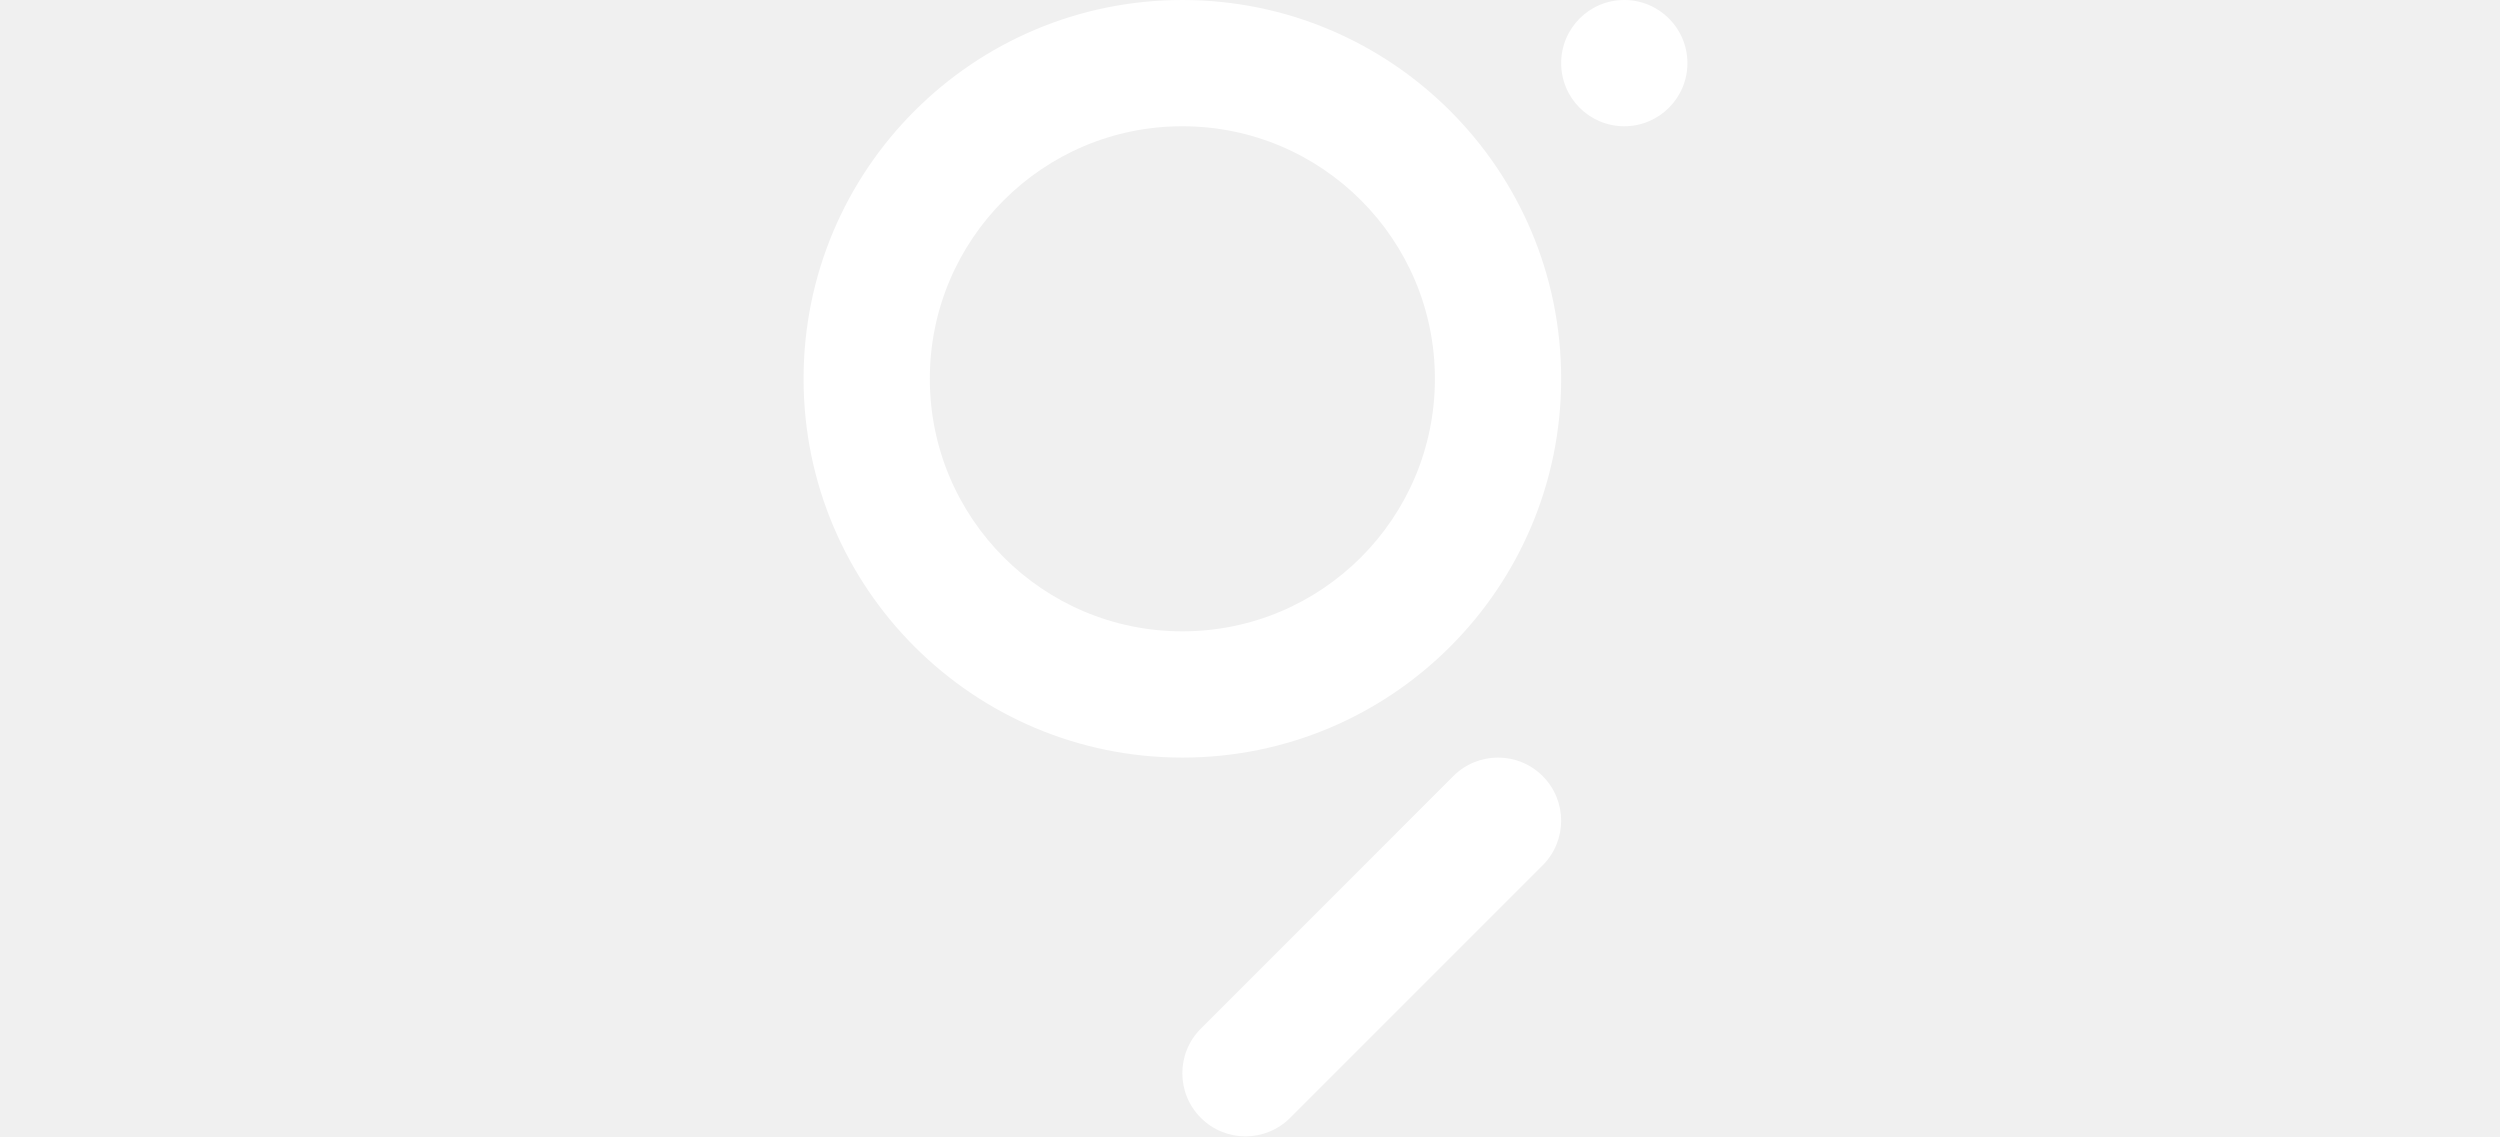
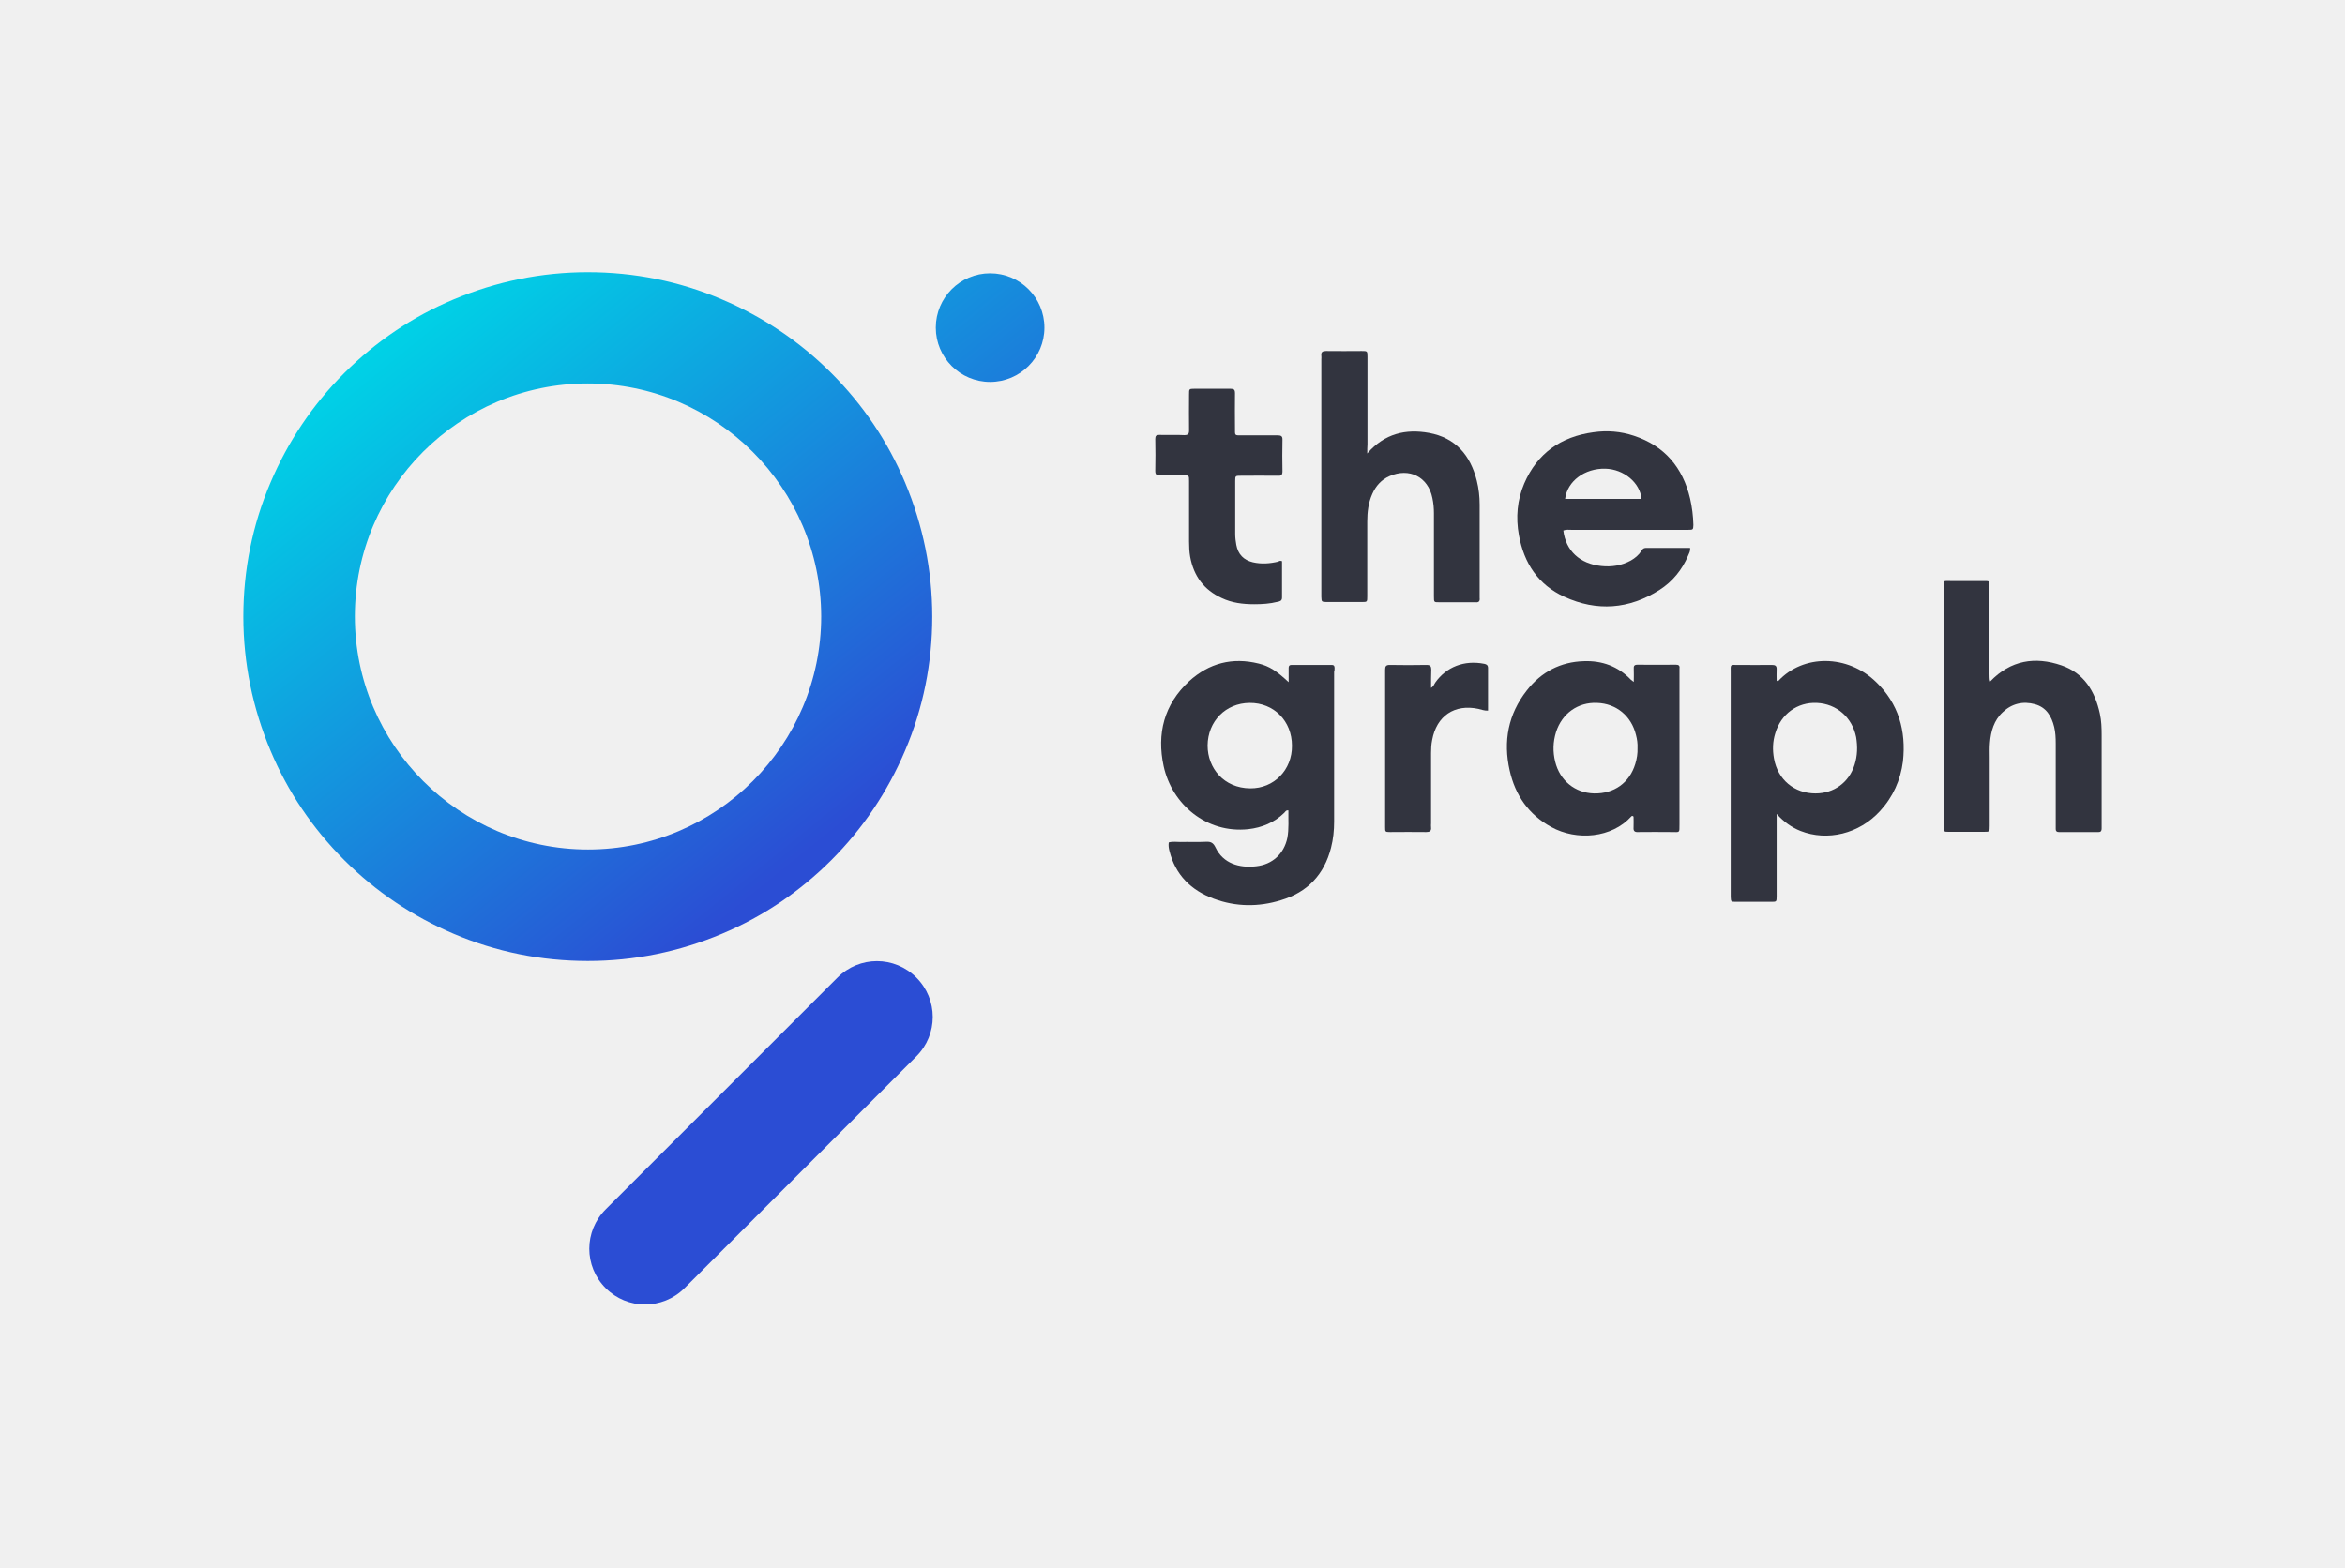
- <svg xmlns="http://www.w3.org/2000/svg" width="22px" height="10px" viewBox="0 0 22 28" version="1.1">
-   <g id="Symbols" stroke="none" stroke-width="1" fill="none" fill-rule="evenodd">
-     <g id="Menu-/-not-signed-in" transform="translate(-88, -52)" fill="#FFFFFF">
-       <path d="M97.333,67.556 C93.897,67.556 91.111,64.77 91.111,61.333 C91.111,57.897 93.897,55.111 97.333,55.111 C100.77,55.111 103.556,57.897 103.556,61.333 C103.556,64.77 100.77,67.556 97.333,67.556 M97.333,52 C102.488,52 106.667,56.179 106.667,61.333 C106.667,66.488 102.488,70.667 97.333,70.667 C92.179,70.667 88,66.488 88,61.333 C88,56.179 92.179,52 97.333,52 Z M106.211,71.122 C106.819,71.73 106.819,72.714 106.211,73.322 L99.989,79.544 C99.381,80.152 98.396,80.152 97.789,79.544 C97.181,78.937 97.181,77.952 97.789,77.345 L104.011,71.122 C104.619,70.515 105.604,70.515 106.211,71.122 Z M109.778,53.556 C109.778,54.415 109.081,55.111 108.222,55.111 C107.363,55.111 106.667,54.415 106.667,53.556 C106.667,52.696 107.363,52 108.222,52 C109.081,52 109.778,52.696 109.778,53.556 Z" id="Fill-19" />
+ <svg xmlns="http://www.w3.org/2000/svg" version="1.0" id="Layer_1" x="0px" y="0px" viewBox="0 0 1062 710" style="enable-background:new 0 0 1062 710;" xml:space="preserve">
+   <style type="text/css">
+ 	.st0{fill:#32343F;}
+ 	.st1{fill:url(#SVGID_1_);}
+ 	.st2{fill:url(#SVGID_2_);}
+ 	.st3{fill:url(#SVGID_3_);}
+ </style>
+   <g>
+     <g>
+       <path class="st0" d="M604.4,302.6c0-0.9-0.3-1.4-1.2-1.4c-6.1,0-12.2,0-18.3,0c-0.9,0-1.3,0.4-1.3,1.3c0,2,0,3.9,0,6.5    c-5.5-5.1-8.7-7.2-13.5-8.4c-12-3-22.6-0.2-31.6,8c-11.3,10.5-14.7,23.7-11.5,38.5c3.8,17.3,19.4,30.5,38.3,28.5    c6.2-0.7,11.8-3,16.3-7.4c0.5-0.5,0.8-1.3,1.9-1.1c-0.1,4.2,0.3,8.3-0.5,12.5c-1.5,7.1-6.7,12-14.1,12.8c-7.7,0.9-15-1.3-18.4-8.5    c-1-2.1-2.1-2.7-4.2-2.6c-3.9,0.2-7.8,0-11.7,0.1c-1.8,0-3.5-0.3-5.3,0.2c-0.2,1.4,0,2.6,0.3,3.8c2.7,10.9,9.8,17.9,20.1,21.7    c10,3.7,20.2,3.8,30.3,0.7c12.1-3.6,19.7-11.6,22.8-23.8c1-3.9,1.4-7.8,1.4-11.9c0-22.6,0-45.2,0-67.8    C604.4,303.8,604.4,303.2,604.4,302.6z M566.2,357.1c-12-0.1-19.3-9.2-19.3-19.4c0.1-11,8.2-19.2,19-19.3    c11-0.1,19.2,8.2,19.2,19.4C585.2,348.7,577,357.2,566.2,357.1z" />
+       <path class="st0" d="M849.6,308.9c-12.9-12.5-32.9-12.6-44.2-0.5c-0.2,0.2-0.4,0.2-0.8-0.1c0-1.5-0.1-3.3,0-5s-0.6-2.1-2.2-2.1    c-5,0.1-10.1,0-15.1,0c-4,0-3.5-0.4-3.5,3.5c0,33.4,0,66.9,0,100.3c0,0.4,0,0.8,0,1.3c0.1,2.1,0.1,2.2,2.3,2.2    c5.4,0,10.7,0,16.1,0c2.3,0,2.4,0,2.4-2.5c0-11.1,0-22.3,0-33.4v-3.9c3.4,3.7,6.8,6.1,10.8,7.7c12.2,4.8,26.6,1.3,36-9    c5.9-6.4,9.3-14,10.4-22.5C863.3,331,859.8,318.7,849.6,308.9z M839.9,346.4c-2.5,8-9.3,13-17.7,13c-9.6,0-17.1-6.2-18.8-15.8    c-0.7-3.9-0.6-7.7,0.6-11.5c2.6-8.7,10-14.1,18.8-13.7c9,0.4,16,6.6,17.8,15.5C841.3,338.2,841.2,342.3,839.9,346.4z" />
+       <path class="st0" d="M619.2,205.4c7.9-9.1,17.5-11.2,28-9.3c12,2.2,18.7,10.1,21.6,21.6c0.9,3.6,1.3,7.2,1.3,10.9    c0,13.8,0,27.5,0,41.3c0,0.3,0,0.6,0,0.9c0.2,1.5-0.4,2.2-1.9,2c-0.3,0-0.6,0-0.9,0c-5,0-10.1,0-15.1,0c-2.8,0-2.8,0.2-2.8-2.7    c0-3.2,0-6.3,0-9.5c0-9.4,0-18.7,0-28.1c0-2.3-0.2-4.6-0.7-6.9c-1.9-9.6-10.5-13.9-19.5-9.9c-3.6,1.6-6.1,4.4-7.7,8    c-1.8,4-2.3,8.3-2.3,12.6c0,10.7,0,21.4,0,32.2c0,0.5,0,1.1,0,1.6c0,2.6,0,2.6-2.5,2.6c-5.3,0-10.5,0-15.8,0c-0.1,0-0.2,0-0.3,0    c-2.1-0.1-2.1-0.1-2.2-2.4c0-0.4,0-0.8,0-1.3c0-35.4,0-70.8,0-106.3c0-0.5,0.1-1.1,0-1.6c-0.2-1.7,0.6-2.1,2.2-2.1    c5.4,0.1,10.7,0,16.1,0c2.5,0,2.6,0,2.6,2.6c0,13.2,0,26.5,0,39.7C619.2,202.6,619.2,203.6,619.2,205.4z" />
+       <path class="st0" d="M901.3,308.7c9.3-9.7,20.4-11.4,32.3-7.3c10.2,3.5,15.2,11.7,17.4,21.9c0.7,3.2,0.8,6.5,0.8,9.7    c0,13.6,0,27.1,0,40.7c0,0.5,0,1.1,0,1.6c0,1-0.3,1.6-1.4,1.6c-6,0-12,0-18,0c-0.9,0-1.4-0.4-1.4-1.3c0-0.7,0-1.5,0-2.2    c0-12.2,0-24.4,0-36.6c0-2.5-0.1-5-0.7-7.5c-1.2-4.9-3.6-8.9-8.7-10.3c-5.4-1.5-10.5-0.3-14.6,3.6c-4,3.7-5.4,8.7-5.8,13.9    c-0.2,2.3-0.1,4.6-0.1,6.9c0,10.2,0,20.4,0,30.6c0,2.8,0,2.8-2.7,2.8c-5.3,0-10.5,0-15.8,0c-2.3,0-2.3,0-2.4-2.5    c0-0.4,0-0.8,0-1.3c0-35.4,0-70.8,0-106.3c0-4.1-0.4-3.5,3.5-3.5c4.7,0,9.5,0,14.2,0c3.4,0,3.1-0.2,3.1,3c0,13,0,26.1,0,39.1    C901.1,306.4,900.9,307.5,901.3,308.7z" />
+       <path class="st0" d="M759,301.1c-5.8,0-11.6,0.1-17.4,0c-1.5,0-1.8,0.6-1.7,1.9c0.1,1.8,0,3.5,0,5.9c-0.8-0.6-1-0.8-1.3-1    c-5.8-6.1-13.1-8.7-21.3-8.4c-10.6,0.3-19.3,4.9-25.8,13.2c-8.5,10.8-10.8,23.1-7.8,36.3c2.5,11.2,8.6,20,18.8,25.6    c11.6,6.4,27.5,5,36.3-4.8c0.2-0.2,0.5-0.4,1,0.1c0,1.5,0.1,3.3,0,5.1c-0.1,1.5,0.6,2,2.1,1.9c5-0.1,10.1,0,15.1,0    c3.8,0,3.6,0.6,3.6-3.5c0-22.9,0-45.8,0-68.7c0-0.6,0-1.3,0-1.9C760.8,301.5,760.2,301.1,759,301.1z M740.6,346    c-2.6,8.6-9.6,13.6-18.7,13.4c-8.6-0.2-15.5-5.8-17.6-14.4c-1.1-4.5-1-8.9,0.4-13.4c2.7-8.4,9.9-13.6,18.6-13.2    c8.7,0.3,15.5,5.9,17.6,14.5c0.5,1.9,0.8,3.9,0.7,5.9C741.7,341.3,741.3,343.7,740.6,346z" />
+       <path class="st0" d="M765.4,225.8c-3.3-14-11.5-23.8-25.4-28.4c-6-2-12.1-2.5-18.4-1.6c-14.7,2-25.4,9.5-31.3,23.2    c-3.2,7.5-3.9,15.4-2.4,23.5c2.3,12.6,8.7,22.4,20.5,27.8c14.8,6.8,29.4,5.7,43.2-3.1c5.9-3.8,10.2-9.1,12.9-15.5    c0.4-1,1.1-2,0.9-3.5c-6.7,0-13.4,0-20.1,0c-1,0-1.5,0.6-1.9,1.3c-1.2,1.9-2.9,3.3-4.8,4.4c-4.2,2.3-8.7,3-13.4,2.5    c-9.7-1-16.1-6.9-17.2-16.1c1.3-0.5,2.5-0.3,3.6-0.3c14.1,0,28.2,0,42.3,0c3.6,0,7.2,0,10.7,0c2.2,0,2.2-0.1,2.3-2.2    C766.8,233.7,766.3,229.7,765.4,225.8z M708.8,226c1-8.1,8.9-13.9,18.2-13.7c8.4,0.2,15.8,6.4,16.4,13.7H708.8z" />
+       <path class="st0" d="M580.6,254.2c0,5.4,0,11,0,16.5c0,1.5-1,1.7-2,1.9c-3.5,0.9-7.1,1.1-10.6,1.1c-5.1,0-10.1-0.6-14.7-2.8    c-8.1-3.7-12.7-10-14.3-18.7c-0.4-2.3-0.5-4.6-0.5-6.9c0-9.1,0-18.3,0-27.4c0-2.5,0-2.6-2.6-2.6c-3.6,0-7.1-0.1-10.7,0    c-1.5,0-2-0.4-2-2c0.1-4.8,0.1-9.7,0-14.5c0-1.4,0.5-1.8,1.8-1.8c3.8,0.1,7.6-0.1,11.3,0.1c1.7,0,2.2-0.5,2.2-2.1    c-0.1-5.5,0-10.9,0-16.4c0-2.4,0-2.5,2.4-2.5c5.5,0,10.9,0,16.4,0c1.5,0,2,0.4,2,2c-0.1,5.3,0,10.5,0,15.8c0,3.6-0.3,3.3,3.5,3.3    c5.3,0,10.5,0,15.8,0c1.5,0,2.3,0.3,2.2,2.1c-0.1,4.7-0.1,9.5,0,14.2c0,1.8-0.7,2.1-2.2,2c-5.6-0.1-11.1,0-16.7,0    c-2.4,0-2.5,0-2.5,2.4c0,8,0,16,0,23.9c0,1.7,0.2,3.4,0.5,5c0.8,4.3,3.3,6.9,7.5,7.9c3.9,0.9,7.7,0.6,11.5-0.3    C579.3,254.1,579.8,253.9,580.6,254.2z" />
+       <path class="st0" d="M648.1,311.6c1.2-0.7,1.4-1.7,1.9-2.4c5-7.1,13.1-10.3,22.2-8.5c1,0.2,1.7,0.6,1.7,1.9c0,6.4,0,12.8,0,19.3    c-1.7,0.1-3-0.5-4.4-0.8c-10.8-2.3-18.9,3.2-20.9,14.1c-0.4,2-0.5,3.9-0.5,5.9c0,10.6,0,21.2,0,31.8c0,0.6-0.1,1.3,0,1.9    c0.2,1.7-0.7,2.1-2.2,2.1c-5.5-0.1-10.9,0-16.4,0c-2.2,0-2.2-0.1-2.2-2.3c0-23.7,0-47.5,0-71.2c0-1.6,0.4-2.2,2.1-2.2    c5.6,0.1,11.1,0.1,16.7,0c1.7,0,2.1,0.7,2.1,2.2C648.1,305.9,648.1,308.6,648.1,311.6z" />
+     </g>
+     <g>
+       <g>
+         <linearGradient id="SVGID_1_" gradientUnits="userSpaceOnUse" x1="169.567" y1="550.16" x2="357.741" y2="317.535" gradientTransform="matrix(1 0 0 -1 0 710)">
+           <stop offset="0" style="stop-color:#00D1E6" />
+           <stop offset="1" style="stop-color:#2B4DD4" />
+         </linearGradient>
+         <path class="st1" d="M266.2,435.3c-21.1,0-41.5-4.1-60.7-12.3c-18.6-7.9-35.3-19.1-49.6-33.4c-14.3-14.3-25.6-31-33.4-49.6     c-8.1-19.3-12.3-39.7-12.3-60.7s4.1-41.5,12.3-60.7c7.9-18.6,19.1-35.3,33.4-49.6c14.3-14.3,31-25.6,49.6-33.4     c19.3-8.1,39.7-12.3,60.7-12.3s41.5,4.1,60.7,12.3c18.6,7.9,35.3,19.1,49.6,33.4c14.3,14.3,25.6,31,33.4,49.6     c8.1,19.3,12.3,39.7,12.3,60.7s-4.1,41.5-12.3,60.7c-7.9,18.6-19.1,35.3-33.4,49.6c-14.3,14.3-31,25.6-49.6,33.4     C307.7,431.1,287.3,435.3,266.2,435.3z M266.2,173.7c-58.2,0-105.5,47.3-105.5,105.5s47.4,105.6,105.6,105.6     s105.6-47.4,105.6-105.6C371.8,221,324.4,173.7,266.2,173.7z" />
+       </g>
+       <g>
+         <linearGradient id="SVGID_2_" gradientUnits="userSpaceOnUse" x1="343.706" y1="691.024" x2="531.881" y2="458.399" gradientTransform="matrix(1 0 0 -1 0 710)">
+           <stop offset="0" style="stop-color:#00D1E6" />
+           <stop offset="1" style="stop-color:#2B4DD4" />
+         </linearGradient>
+         <circle class="st2" cx="448.4" cy="148.4" r="24.6" />
+       </g>
+       <g>
+         <linearGradient id="SVGID_3_" gradientUnits="userSpaceOnUse" x1="102.643" y1="496.024" x2="290.817" y2="263.399" gradientTransform="matrix(1 0 0 -1 0 710)">
+           <stop offset="0" style="stop-color:#00D1E6" />
+           <stop offset="1" style="stop-color:#2B4DD4" />
+         </linearGradient>
+         <path class="st3" d="M292.1,590.9c-6.5,0-12.9-2.5-17.8-7.4c-9.9-9.9-9.9-25.8,0-35.7l105-105c9.9-9.9,25.8-9.9,35.7,0     c9.9,9.9,9.9,25.8,0,35.7l-105,105C305,588.5,298.5,590.9,292.1,590.9z" />
+       </g>
    </g>
  </g>
</svg>
